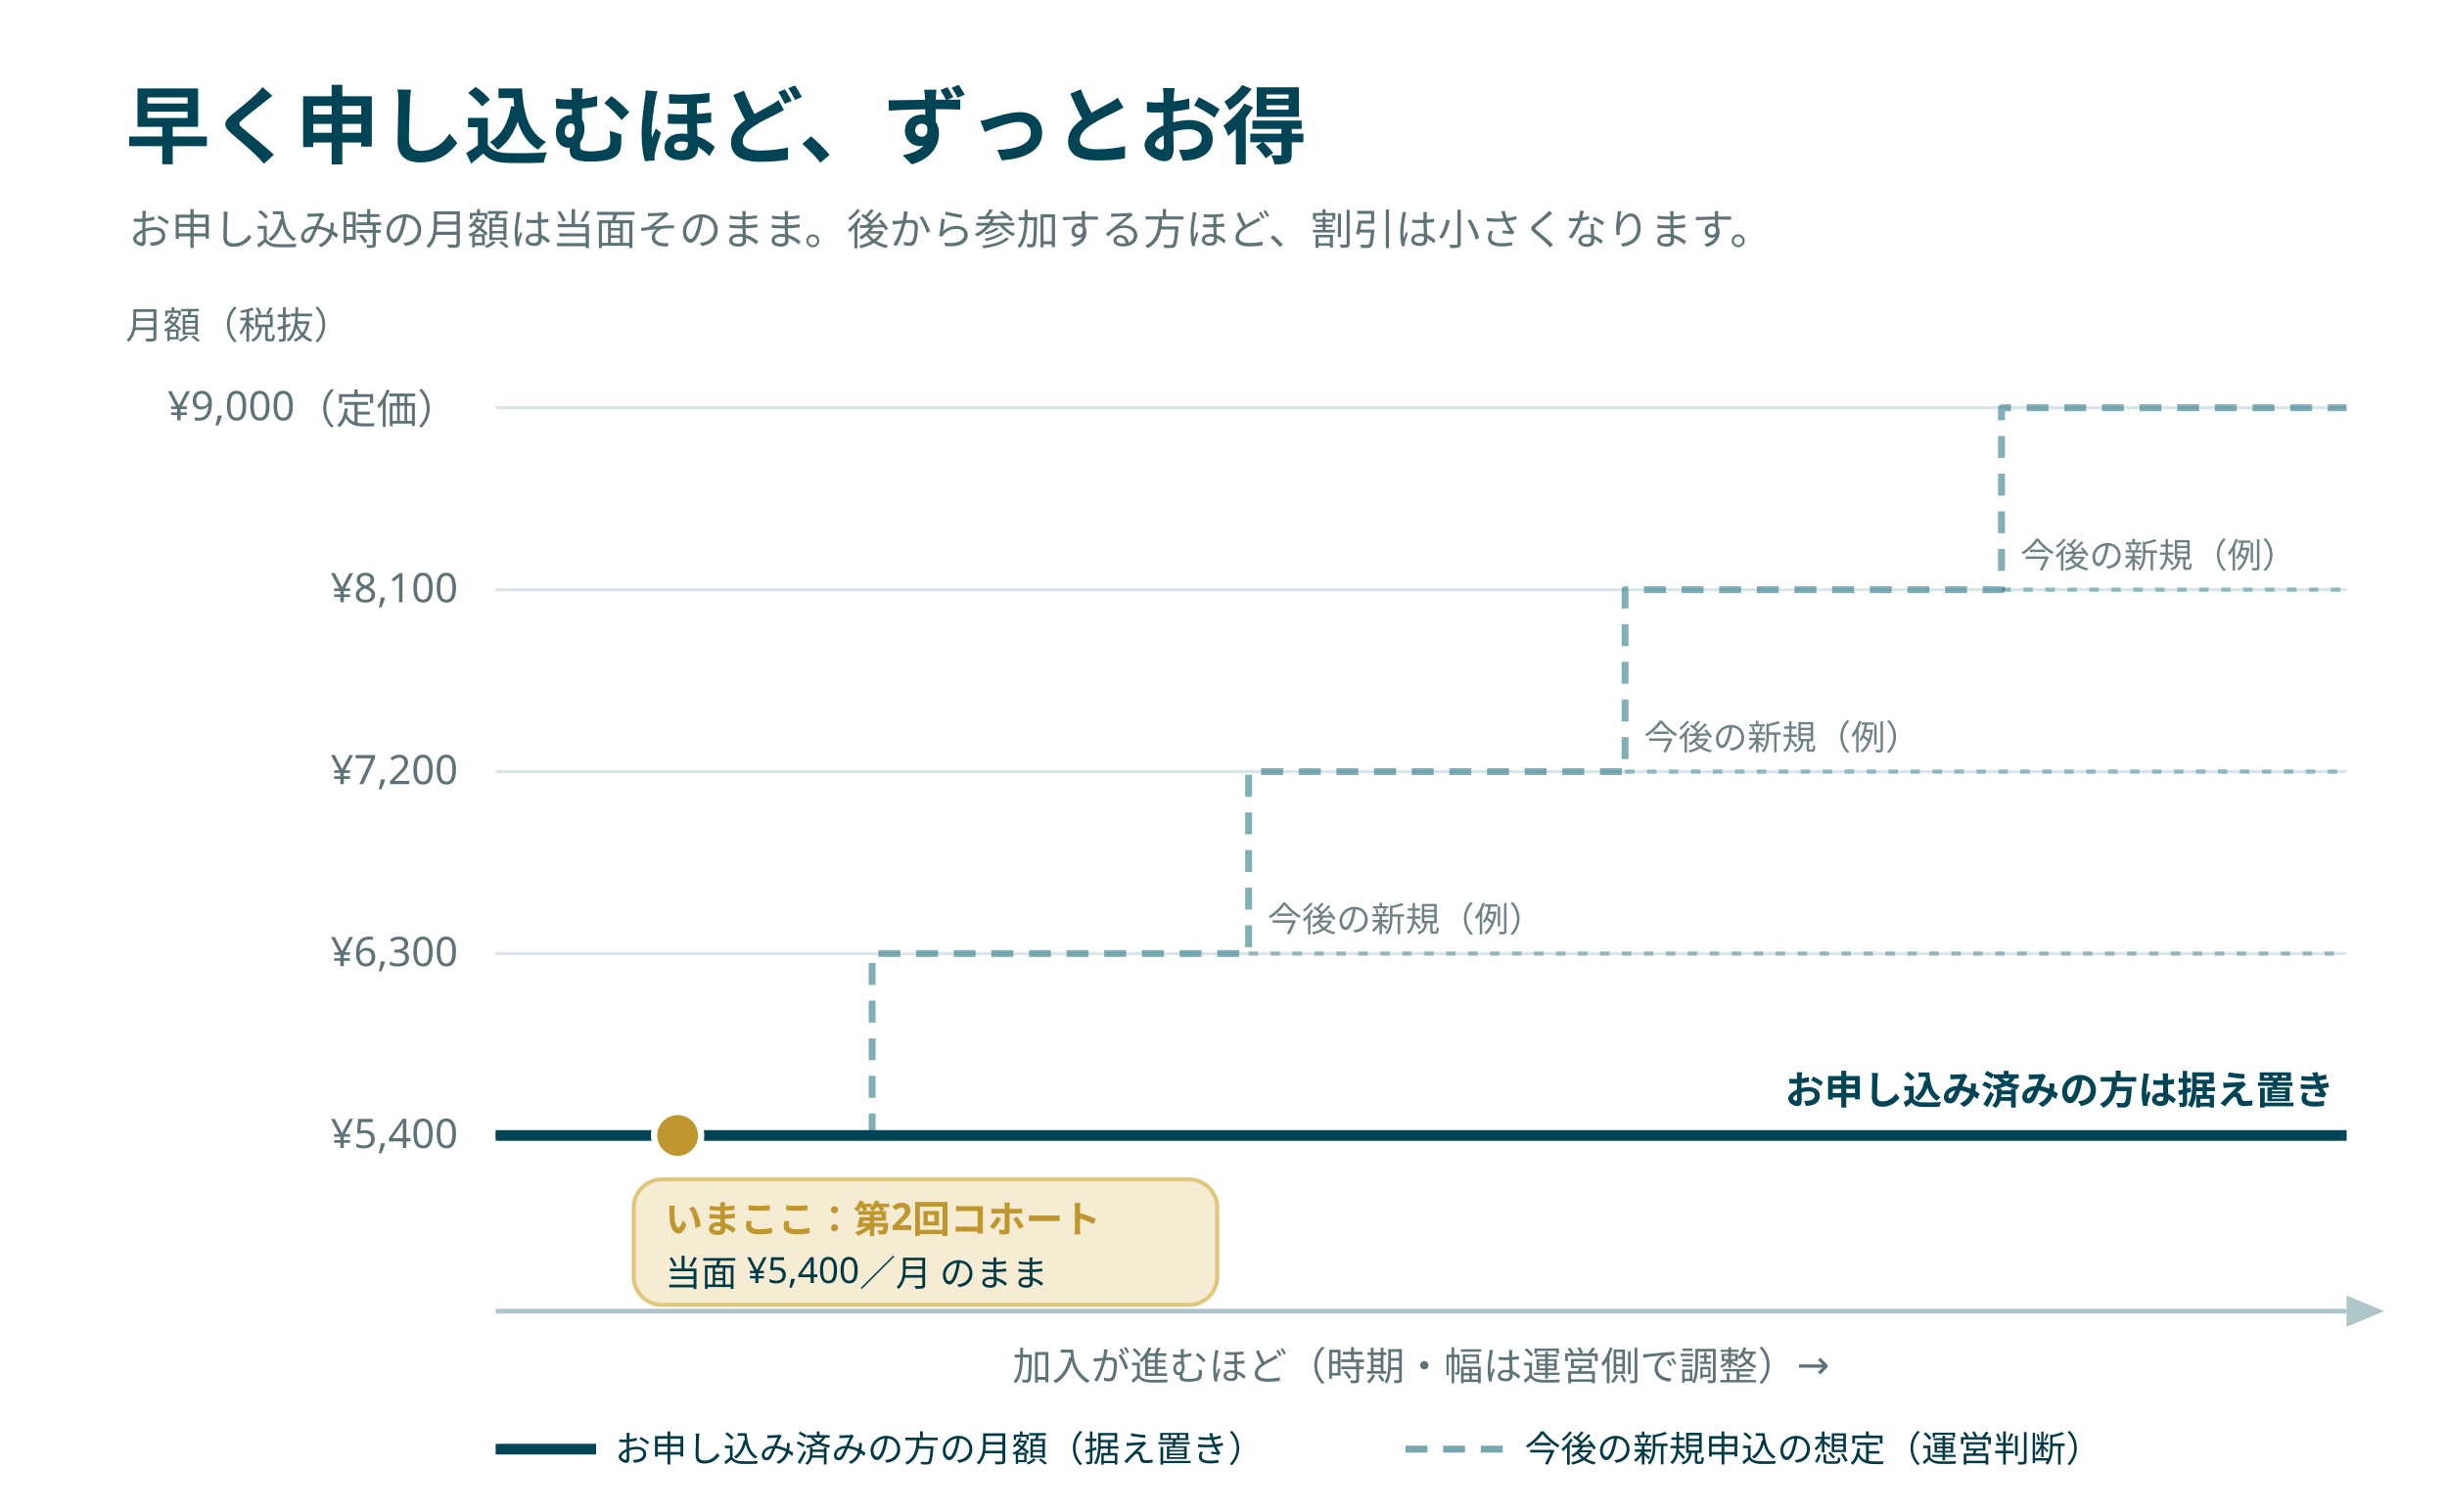
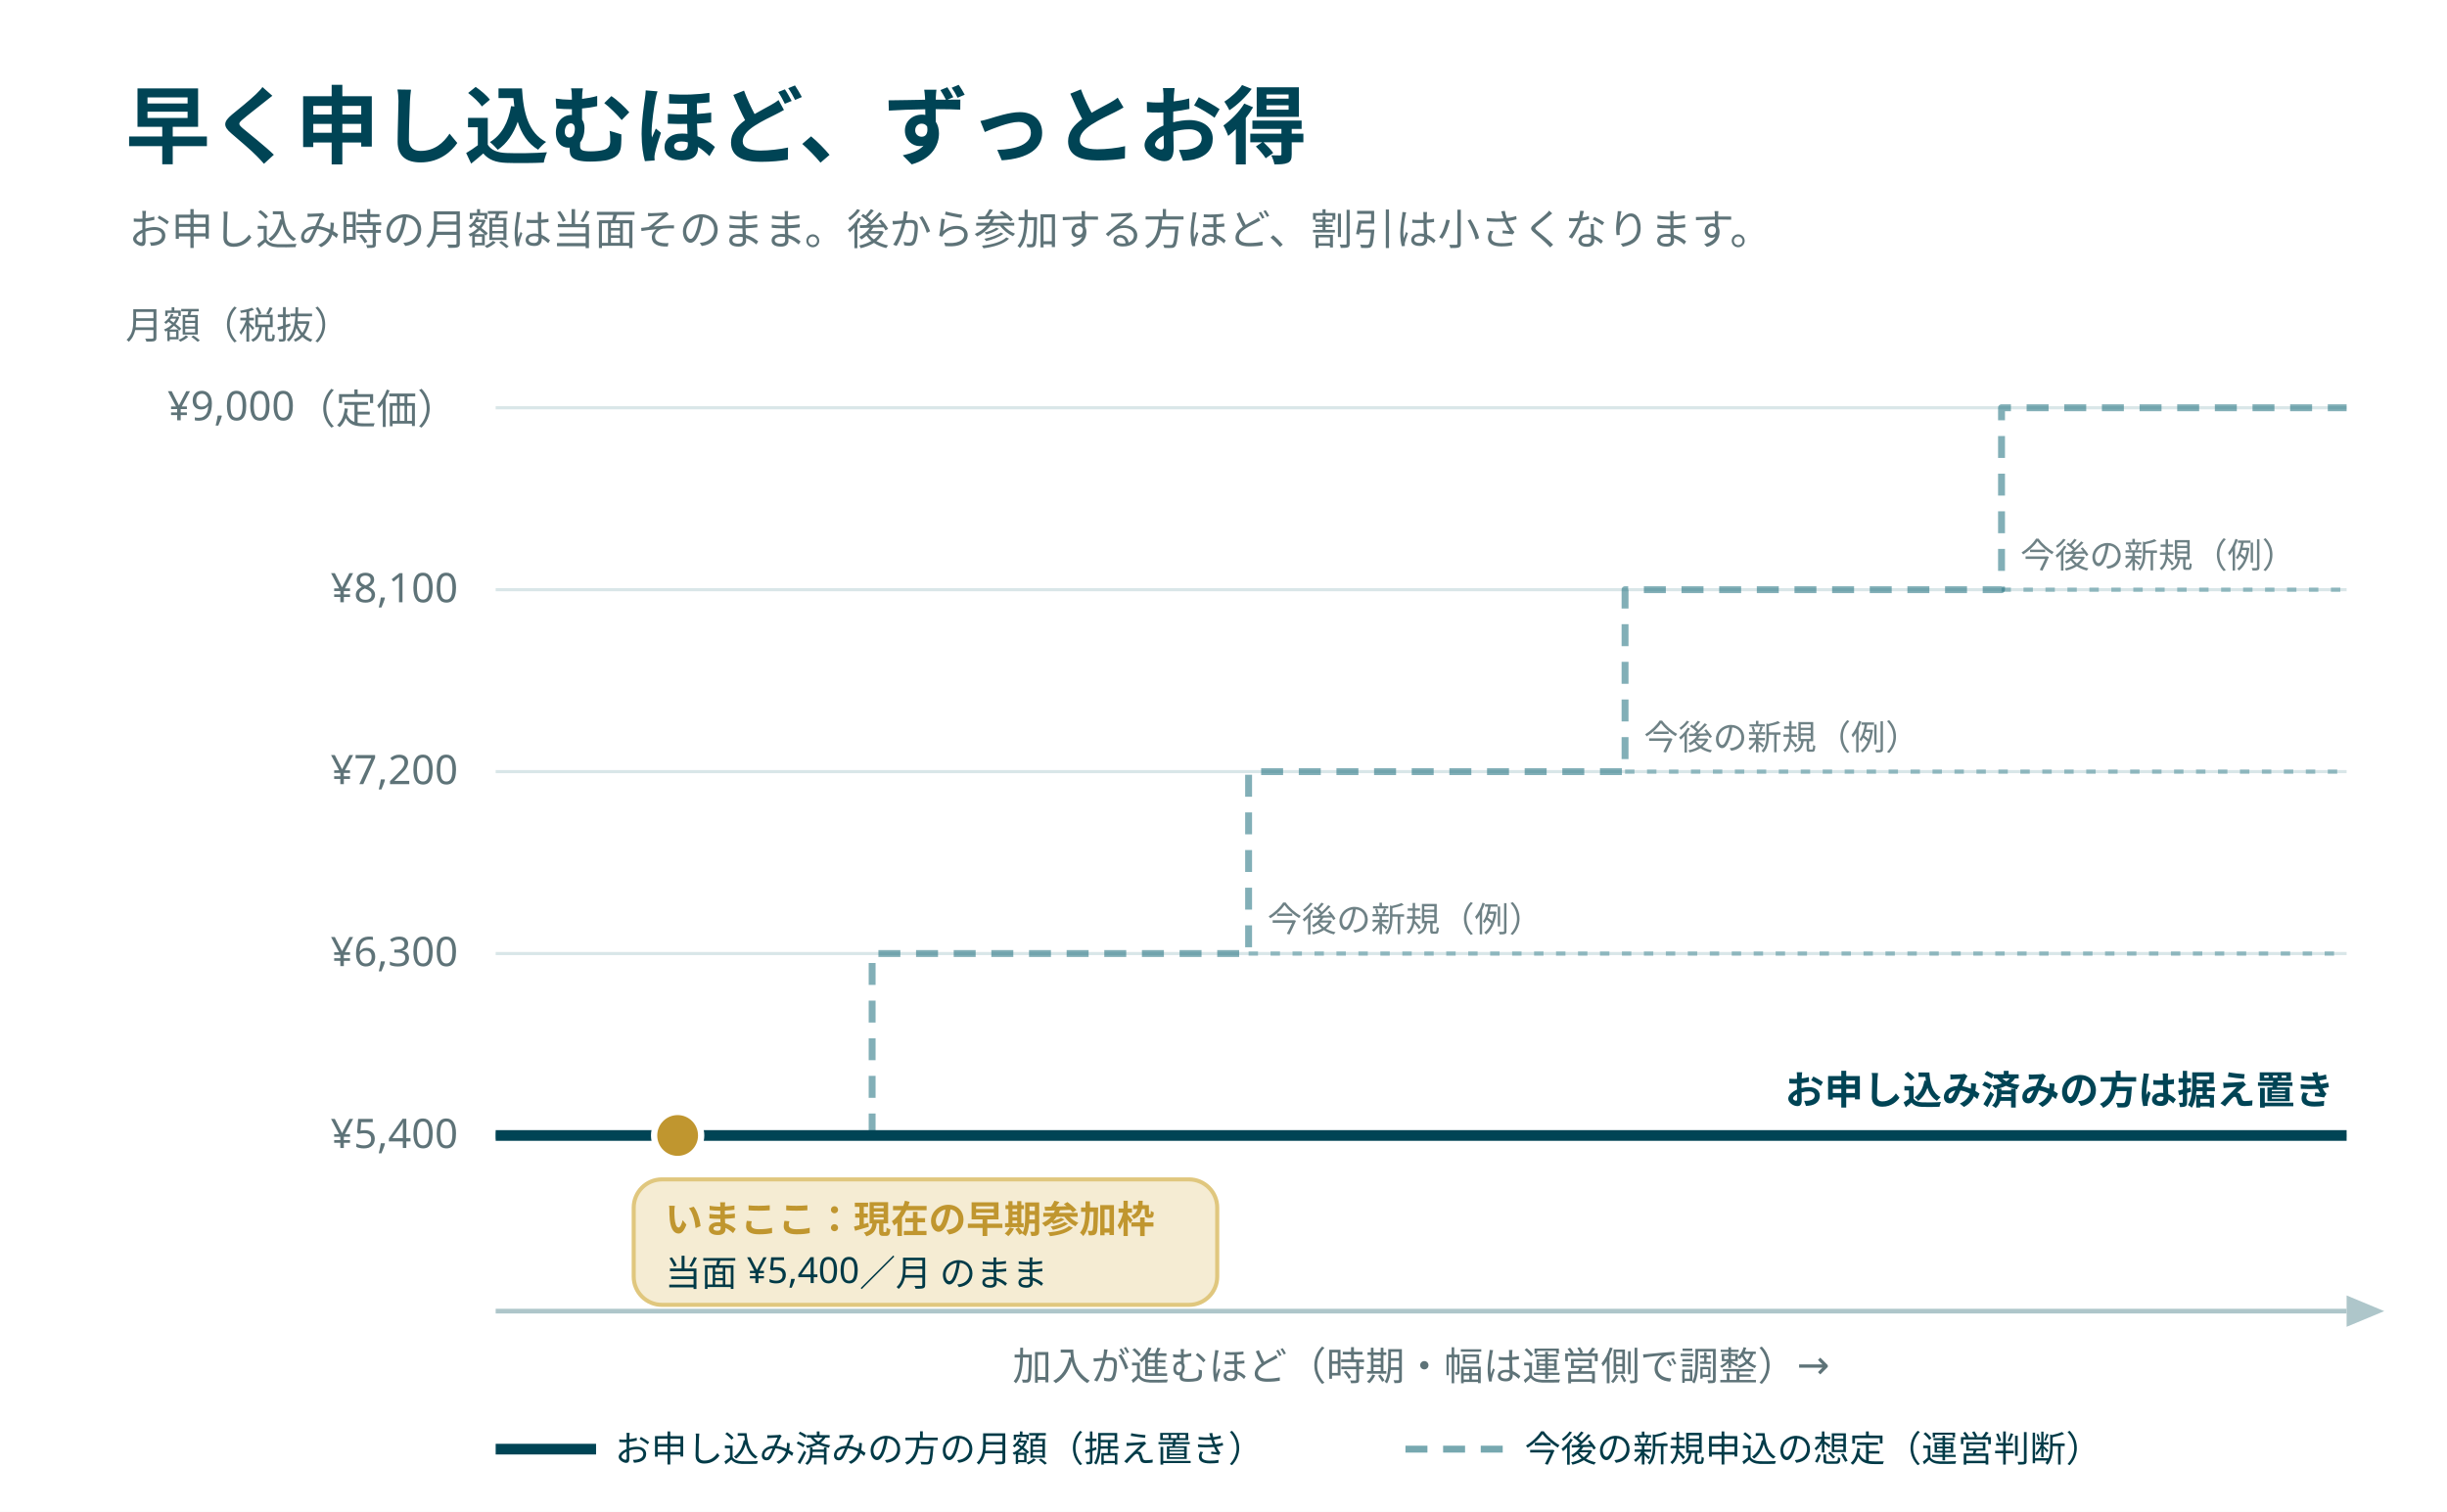
<svg xmlns="http://www.w3.org/2000/svg" viewBox="0 0 780 482" font-family="'Noto Sans JP', sans-serif">
  <rect x="0" y="0" width="780" height="482" fill="#FFFFFF" />
  <text x="40" y="50" font-family="'Noto Serif JP', serif" font-size="27" font-weight="700" fill="#004455">早く申し込むほど、ずっとお得</text>
  <text x="41" y="78" font-size="13.5" fill="#5E7378">お申し込み時の月額は当面そのまま。後から参加する方ほど、割引は小さくなります。</text>
  <line x1="158" y1="130" x2="748" y2="130" stroke="#D9E6E8" stroke-width="1" />
  <text x="146" y="134" text-anchor="end" font-size="13" fill="#5E7378">¥9,000（定価）</text>
  <line x1="158" y1="188" x2="748" y2="188" stroke="#D9E6E8" stroke-width="1" />
  <text x="146" y="192" text-anchor="end" font-size="13" fill="#5E7378">¥8,100</text>
  <line x1="158" y1="246" x2="748" y2="246" stroke="#D9E6E8" stroke-width="1" />
  <text x="146" y="250" text-anchor="end" font-size="13" fill="#5E7378">¥7,200</text>
  <line x1="158" y1="304" x2="748" y2="304" stroke="#D9E6E8" stroke-width="1" />
  <text x="146" y="308" text-anchor="end" font-size="13" fill="#5E7378">¥6,300</text>
  <line x1="158" y1="362" x2="748" y2="362" stroke="#D9E6E8" stroke-width="1" />
  <text x="146" y="366" text-anchor="end" font-size="13" fill="#5E7378">¥5,400</text>
  <text x="40" y="108" font-size="12" fill="#5E7378">月額（税抜）</text>
  <line x1="158" y1="418" x2="748" y2="418" stroke="#AEC6CA" stroke-width="1.5" />
  <polygon points="748,413 760,418 748,423" fill="#AEC6CA" />
  <text x="453.0" y="440" text-anchor="middle" font-size="12.5" fill="#5E7378">加入が進むほど（時期・幅は運営側で調整）→</text>
  <path d="M 158 362 L 278 362 L 278 304 L 398 304 L 398 246 L 518 246 L 518 188 L 638 188 L 638 130 L 748 130" fill="none" stroke="#1C6E7C" stroke-width="2.2" stroke-dasharray="7 5" opacity="0.55" stroke-linejoin="round" />
  <line x1="398" y1="304" x2="748" y2="304" stroke="#1C6E7C" stroke-width="1.4" stroke-dasharray="3 4" opacity="0.4" />
  <text x="404" y="297" font-size="11" fill="#5E7378" opacity="0.9">今後の新規（例）</text>
  <line x1="518" y1="246" x2="748" y2="246" stroke="#1C6E7C" stroke-width="1.4" stroke-dasharray="3 4" opacity="0.4" />
  <text x="524" y="239" font-size="11" fill="#5E7378" opacity="0.9">今後の新規（例）</text>
  <line x1="638" y1="188" x2="748" y2="188" stroke="#1C6E7C" stroke-width="1.4" stroke-dasharray="3 4" opacity="0.4" />
  <text x="644" y="181" font-size="11" fill="#5E7378" opacity="0.9">今後の新規（例）</text>
  <line x1="748" y1="130" x2="748" y2="130" stroke="#1C6E7C" stroke-width="1.4" stroke-dasharray="3 4" opacity="0.4" />
  <line x1="158" y1="362" x2="748" y2="362" stroke="#004455" stroke-width="3.4" />
  <circle cx="216" cy="362" r="7.5" fill="#C0962F" stroke="#FFFFFF" stroke-width="2" />
  <rect x="202" y="376" width="186" height="40" rx="9" fill="#F5ECD3" stroke="#E0C77E" stroke-width="1.3" />
-   <text x="212" y="393" font-size="12" font-weight="700" fill="#C0962F">いまここ：第2回コホート</text>
+   <text x="212" y="393" font-size="12" font-weight="700" fill="#C0962F">いまここ：現在の早期参加枠</text>
  <text x="212" y="410" font-size="11.5" fill="#003A47">当面 ¥5,400／月 のまま</text>
  <text x="744" y="352" text-anchor="end" font-size="12.5" font-weight="700" fill="#004455">お申し込み済みの方は据え置き</text>
  <line x1="158" y1="462" x2="190" y2="462" stroke="#004455" stroke-width="3.4" />
  <text x="196" y="466" font-size="11.5" fill="#003A47">お申し込み済みの方の月額（据え置き）</text>
  <line x1="448" y1="462" x2="480" y2="462" stroke="#1C6E7C" stroke-width="2.2" stroke-dasharray="7 5" opacity="0.6" />
  <text x="486" y="466" font-size="11.5" fill="#003A47">今後の新規申込の想定（運営判断）</text>
</svg>
